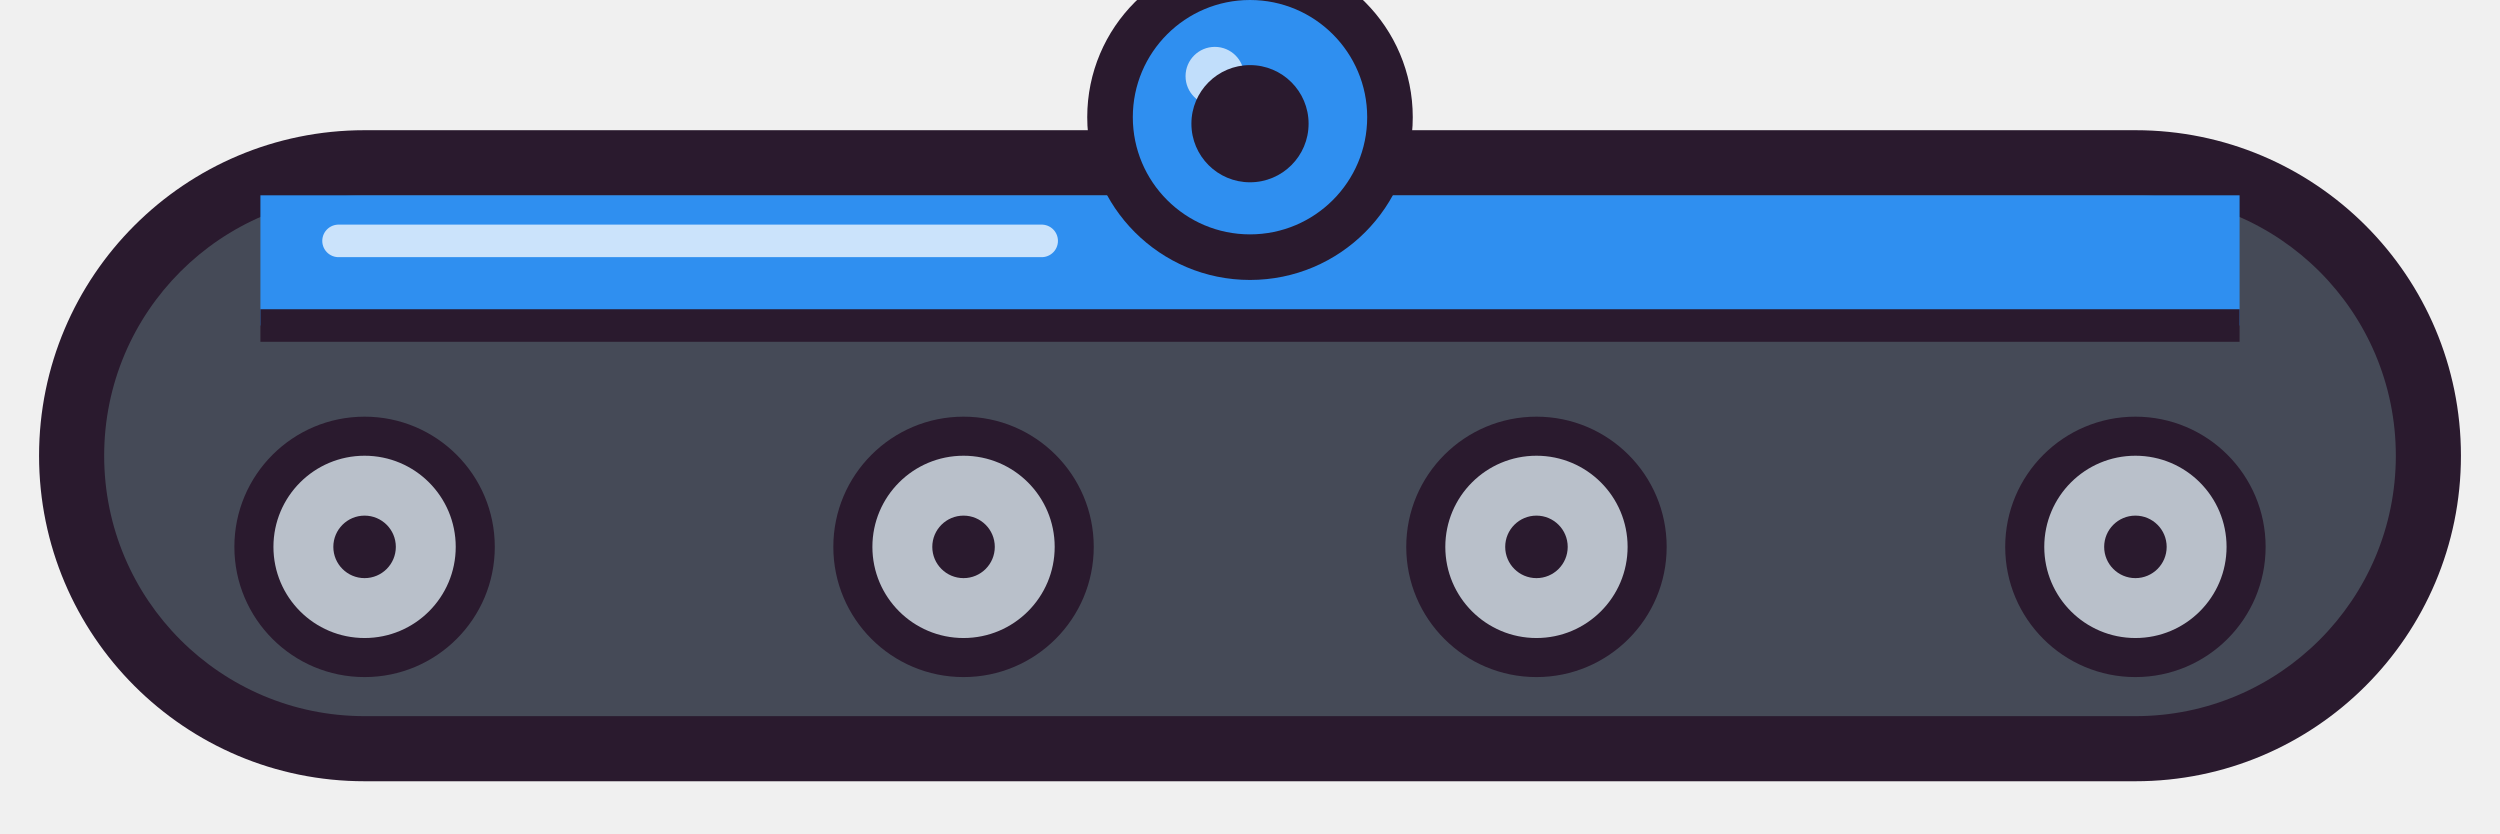
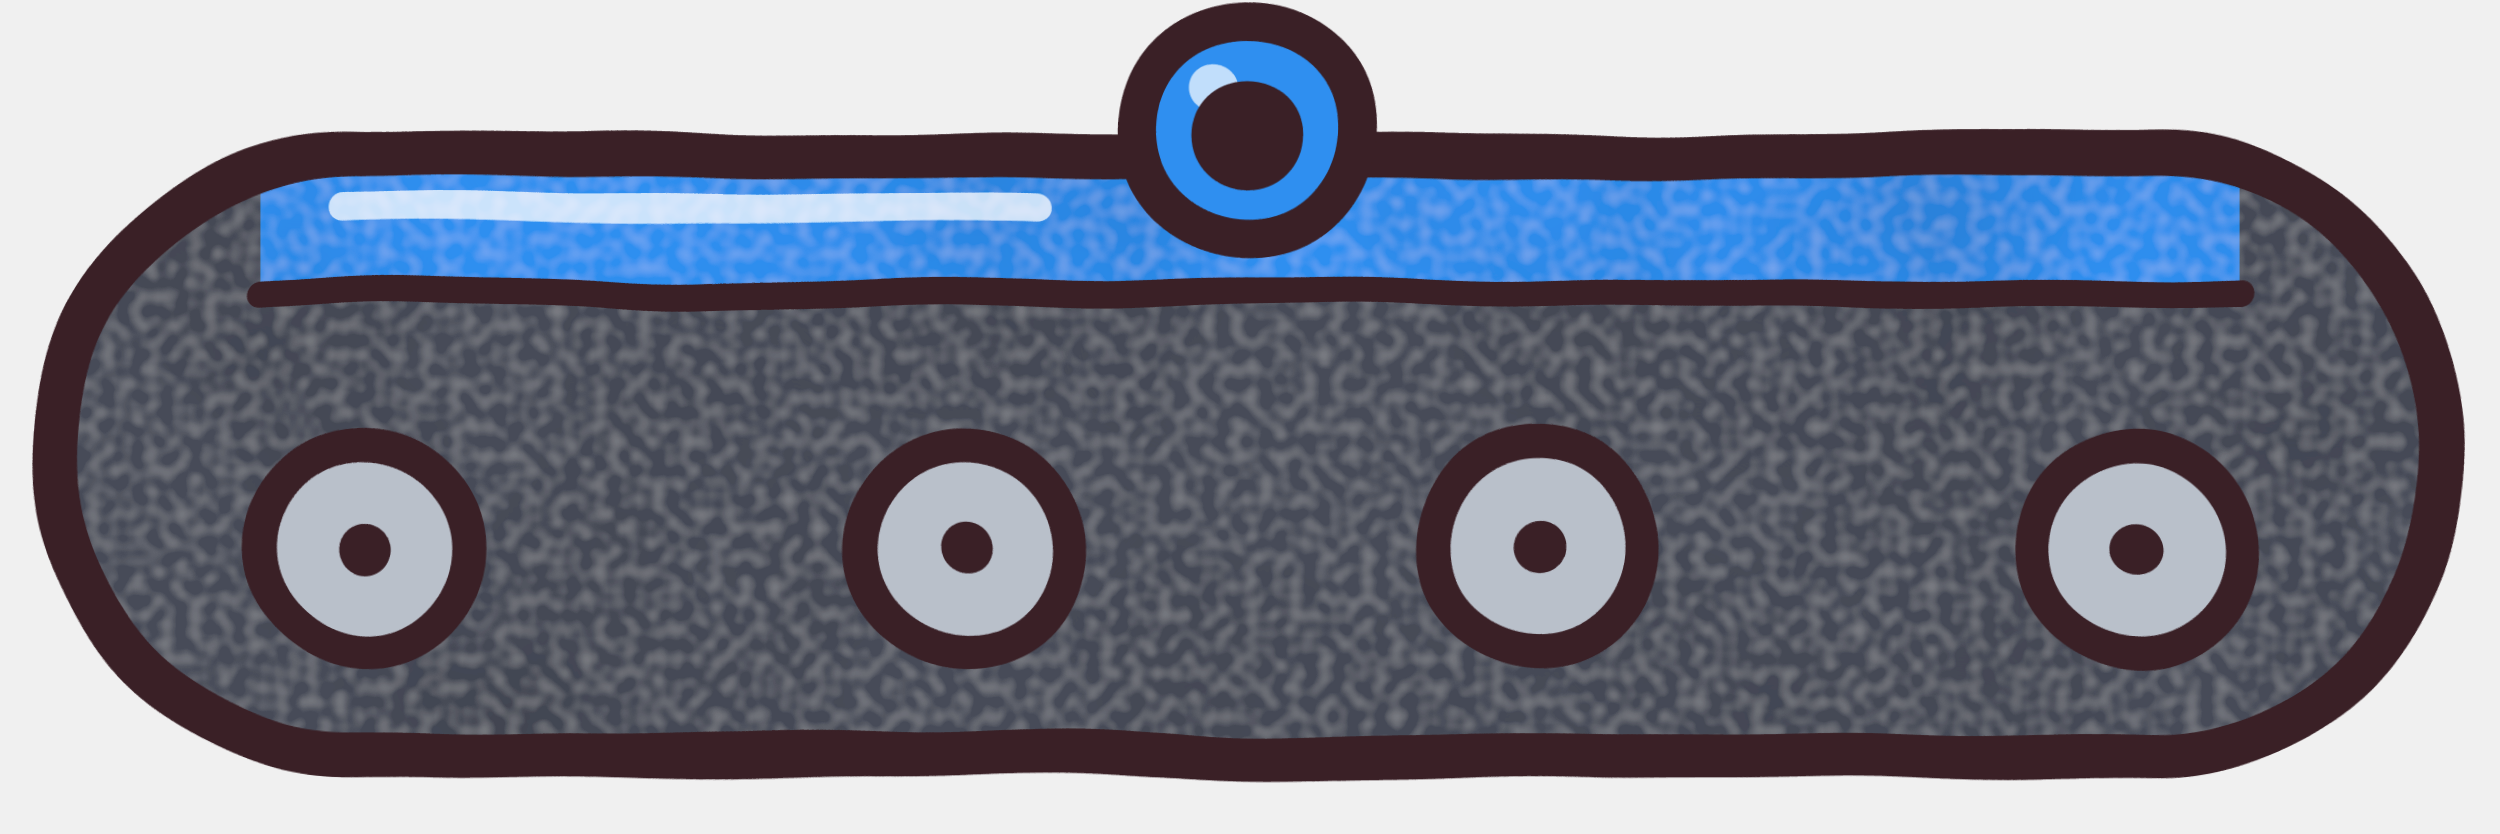
<svg xmlns="http://www.w3.org/2000/svg" width="192" height="64" viewBox="0 0 192 64">
-   <defs />
-   <rect x="3" y="10" width="186" height="50" rx="25" fill="#2a1a2e" />
-   <rect x="8" y="15" width="176" height="40" rx="20" fill="#454a57" />
-   <rect x="20" y="15" width="152" height="10" fill="#2f8ff0" />
-   <path d="M20,25 H172" stroke="#2a1a2e" stroke-width="2.5" />
-   <path d="M26,18.5 H80" stroke="#ffffff" stroke-width="2.5" stroke-linecap="round" opacity="0.75" />
-   <circle cx="28" cy="42" r="10" fill="#2a1a2e" />
-   <circle cx="28" cy="42" r="7" fill="#b9c0ca" />
-   <circle cx="28" cy="42" r="2.4" fill="#2a1a2e" />
-   <circle cx="74" cy="42" r="10" fill="#2a1a2e" />
-   <circle cx="74" cy="42" r="7" fill="#b9c0ca" />
-   <circle cx="74" cy="42" r="2.4" fill="#2a1a2e" />
-   <circle cx="118" cy="42" r="10" fill="#2a1a2e" />
-   <circle cx="118" cy="42" r="7" fill="#b9c0ca" />
-   <circle cx="118" cy="42" r="2.4" fill="#2a1a2e" />
-   <circle cx="164" cy="42" r="10" fill="#2a1a2e" />
-   <circle cx="164" cy="42" r="7" fill="#b9c0ca" />
-   <circle cx="164" cy="42" r="2.4" fill="#2a1a2e" />
-   <circle cx="96" cy="9" r="12.5" fill="#2a1a2e" />
-   <circle cx="96" cy="9" r="9" fill="#2f8ff0" />
-   <circle cx="93.3" cy="5.85" r="2.25" fill="#ffffff" opacity="0.7" />
-   <circle cx="96" cy="9.5" r="4.5" fill="#2a1a2e" />
+   <defs>
+     <filter id="wob" x="-10%" y="-10%" width="120%" height="120%">
+       <feTurbulence type="fractalNoise" baseFrequency="0.045" numOctaves="2" seed="50" />
+       <feDisplacementMap in="SourceGraphic" scale="1.6" xChannelSelector="R" yChannelSelector="G" />
+     </filter>
+     <filter id="paint" x="0" y="0" width="100%" height="100%">
+       <feTurbulence type="fractalNoise" baseFrequency="0.035" numOctaves="3" seed="57" result="b" />
+       <feColorMatrix in="b" type="matrix" values="0 0 0 0 0  0 0 0 0 0  0 0 0 0 0  0.4 0 0 0 -0.16" result="ba" />
+       <feTurbulence type="fractalNoise" baseFrequency="0.9" numOctaves="1" seed="53" result="g" />
+       <feColorMatrix in="g" type="matrix" values="0 0 0 0 1  0 0 0 0 1  0 0 0 0 1  0.3 0 0 0 -0.12" result="ga" />
+       <feMerge result="m">
+         <feMergeNode in="ba" />
+         <feMergeNode in="ga" />
+       </feMerge>
+       <feComposite in="m" in2="SourceAlpha" operator="in" result="mi" />
+       <feMerge>
+         <feMergeNode in="SourceGraphic" />
+         <feMergeNode in="mi" />
+       </feMerge>
+     </filter>
+   </defs>
+   <g filter="url(#paint)">
+     <rect x="4" y="12" width="184" height="46" rx="23" fill="#474c59" />
+     <rect x="20" y="12" width="152" height="10" fill="#2f8ff0" />
+   </g>
+   <g filter="url(#wob)" fill="none" stroke-linejoin="round" stroke-linecap="round">
+     <rect x="4" y="12" width="184" height="46" rx="23" stroke="#3a2026" stroke-width="3.4" />
+     <path d="M20,22.5 H172" stroke="#3a2026" stroke-width="2" />
+     <path d="M26,16 H80" stroke="#ffffff" stroke-width="2.2" opacity="0.75" />
+     <circle cx="28" cy="42" r="8" fill="#b9c0ca" stroke="#3a2026" stroke-width="2.6" />
+     <circle cx="28" cy="42" r="2" fill="#3a2026" />
+     <circle cx="74" cy="42" r="8" fill="#b9c0ca" stroke="#3a2026" stroke-width="2.6" />
+     <circle cx="74" cy="42" r="2" fill="#3a2026" />
+     <circle cx="118" cy="42" r="8" fill="#b9c0ca" stroke="#3a2026" stroke-width="2.6" />
+     <circle cx="118" cy="42" r="2" fill="#3a2026" />
+     <circle cx="164" cy="42" r="8" fill="#b9c0ca" stroke="#3a2026" stroke-width="2.6" />
+     <circle cx="164" cy="42" r="2" fill="#3a2026" />
+     <circle cx="96" cy="10" r="8.5" fill="#2f8ff0" stroke="#3a2026" stroke-width="3" />
+     <circle cx="93.45" cy="6.77" r="1.87" fill="#ffffff" opacity="0.7" />
+     <circle cx="96" cy="10.5" r="4.25" fill="#3a2026" />
+   </g>
</svg>
